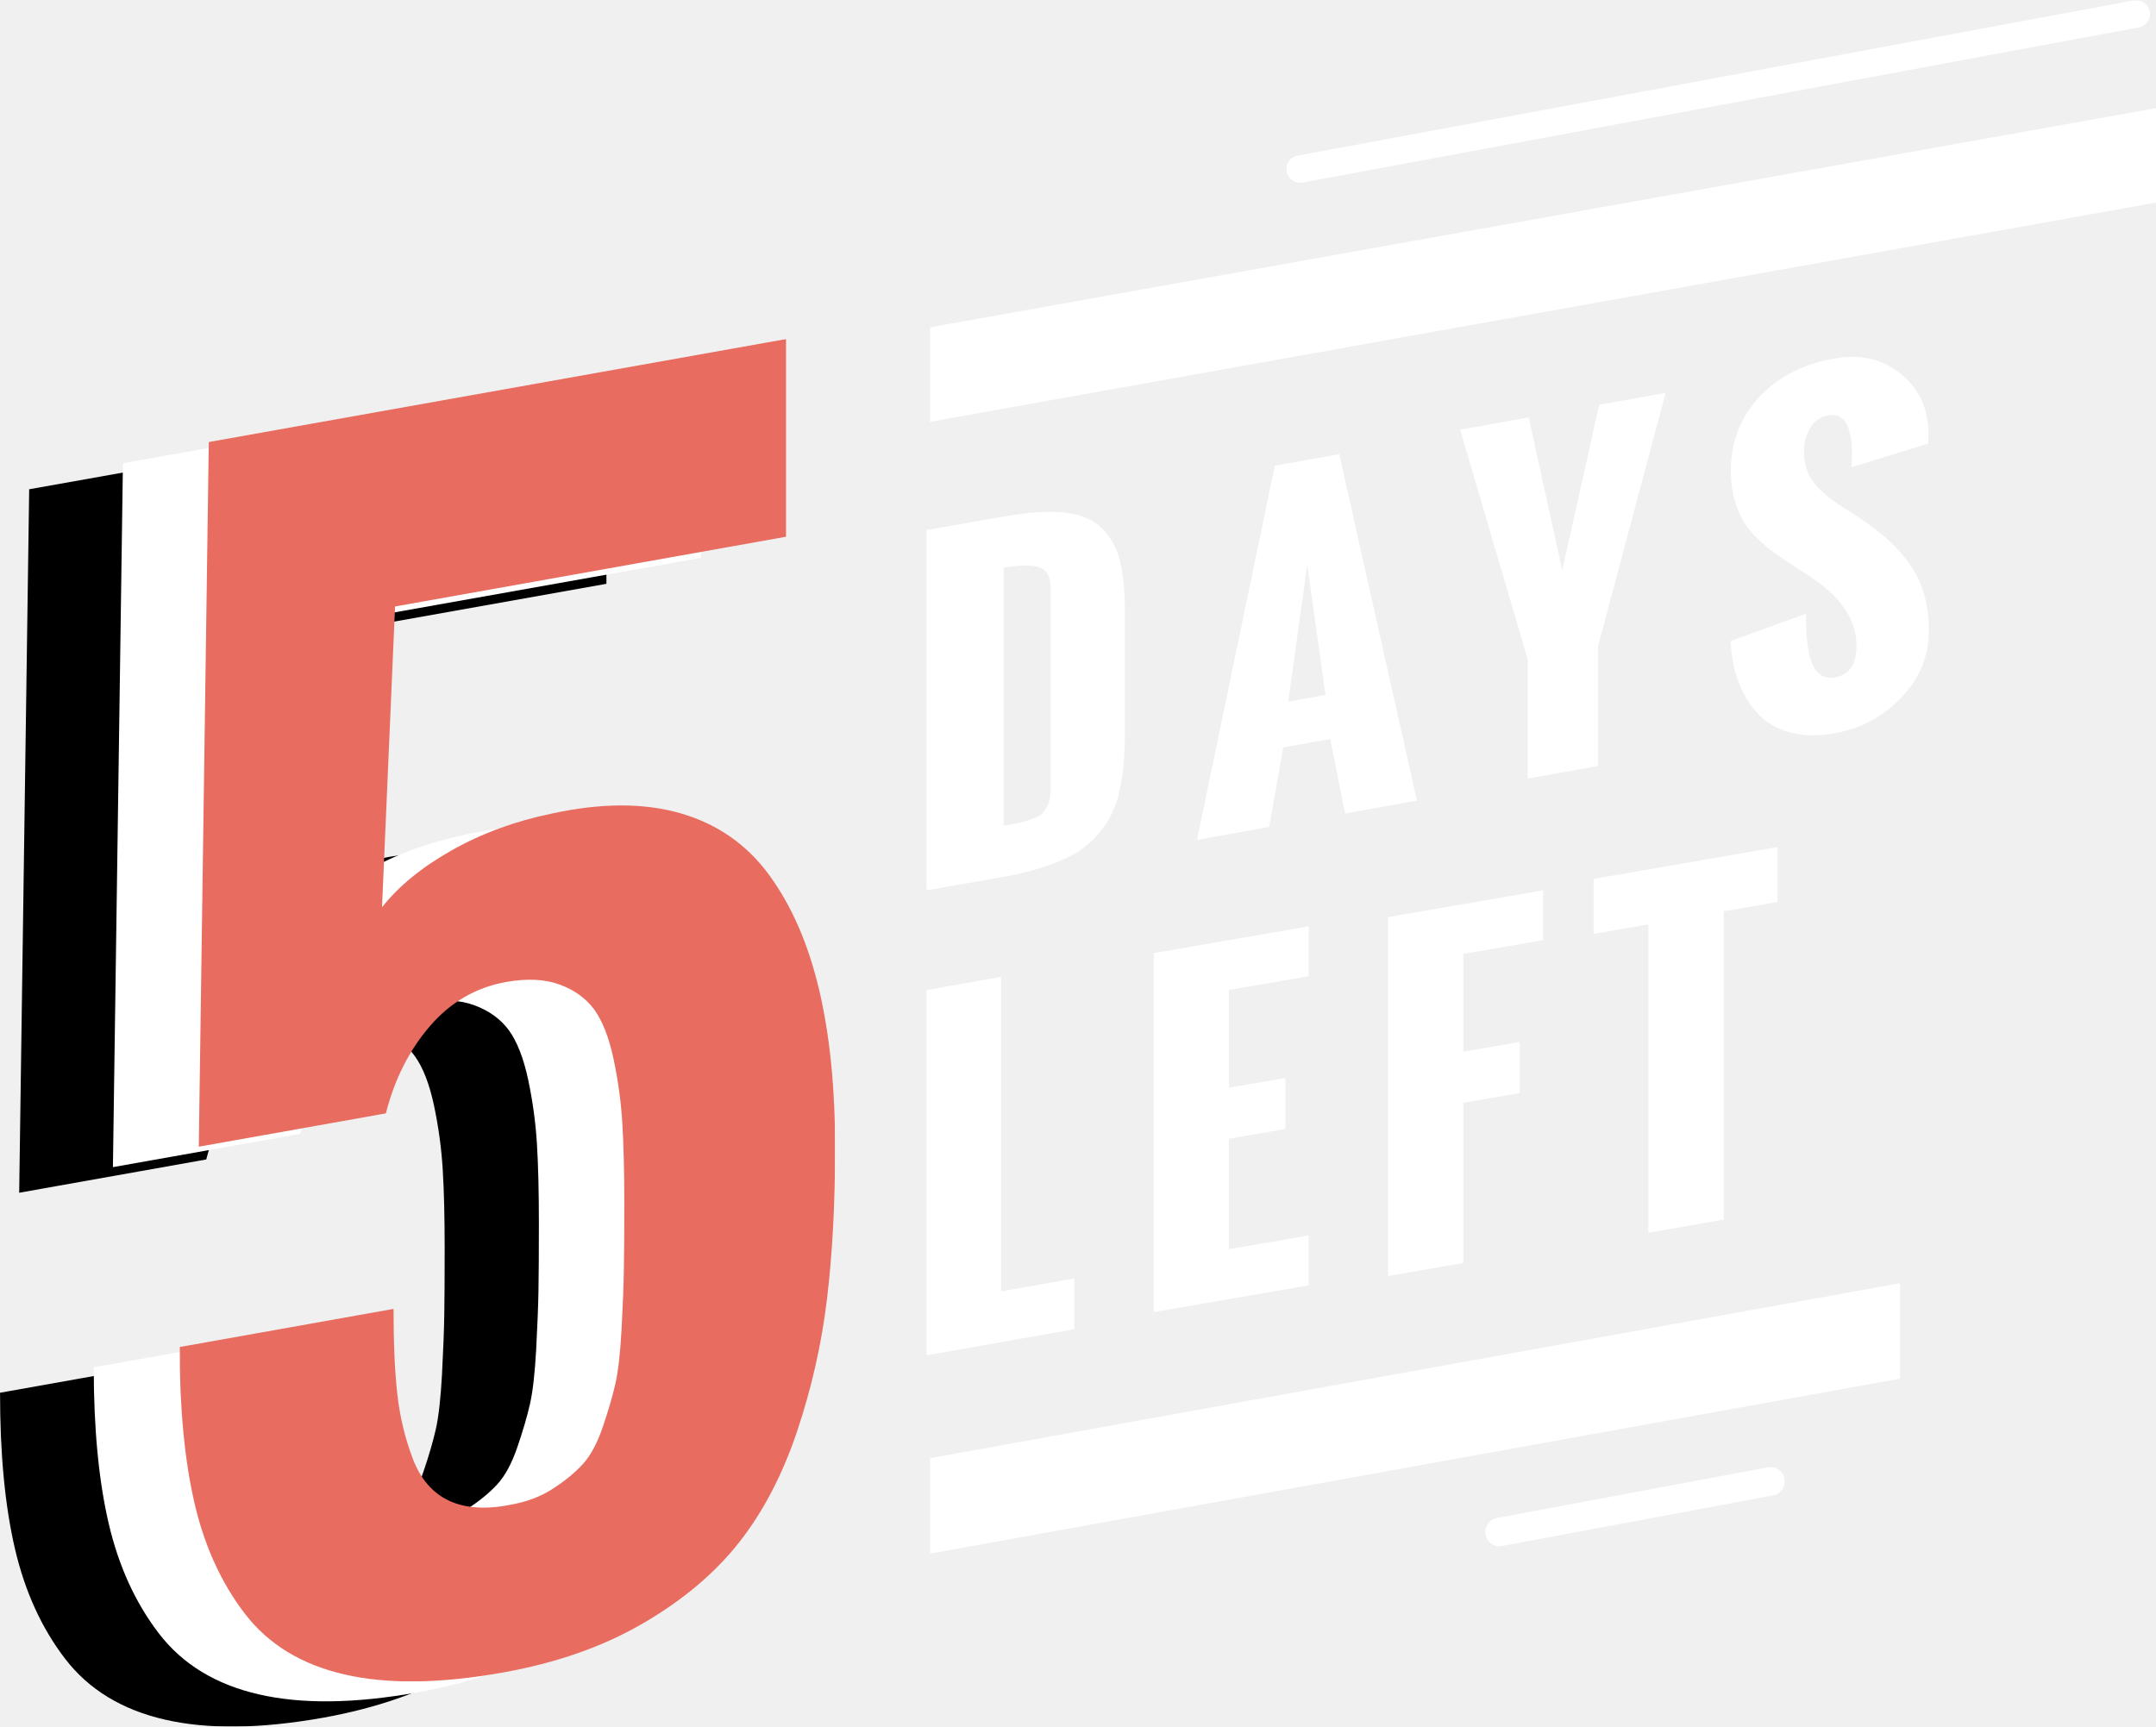
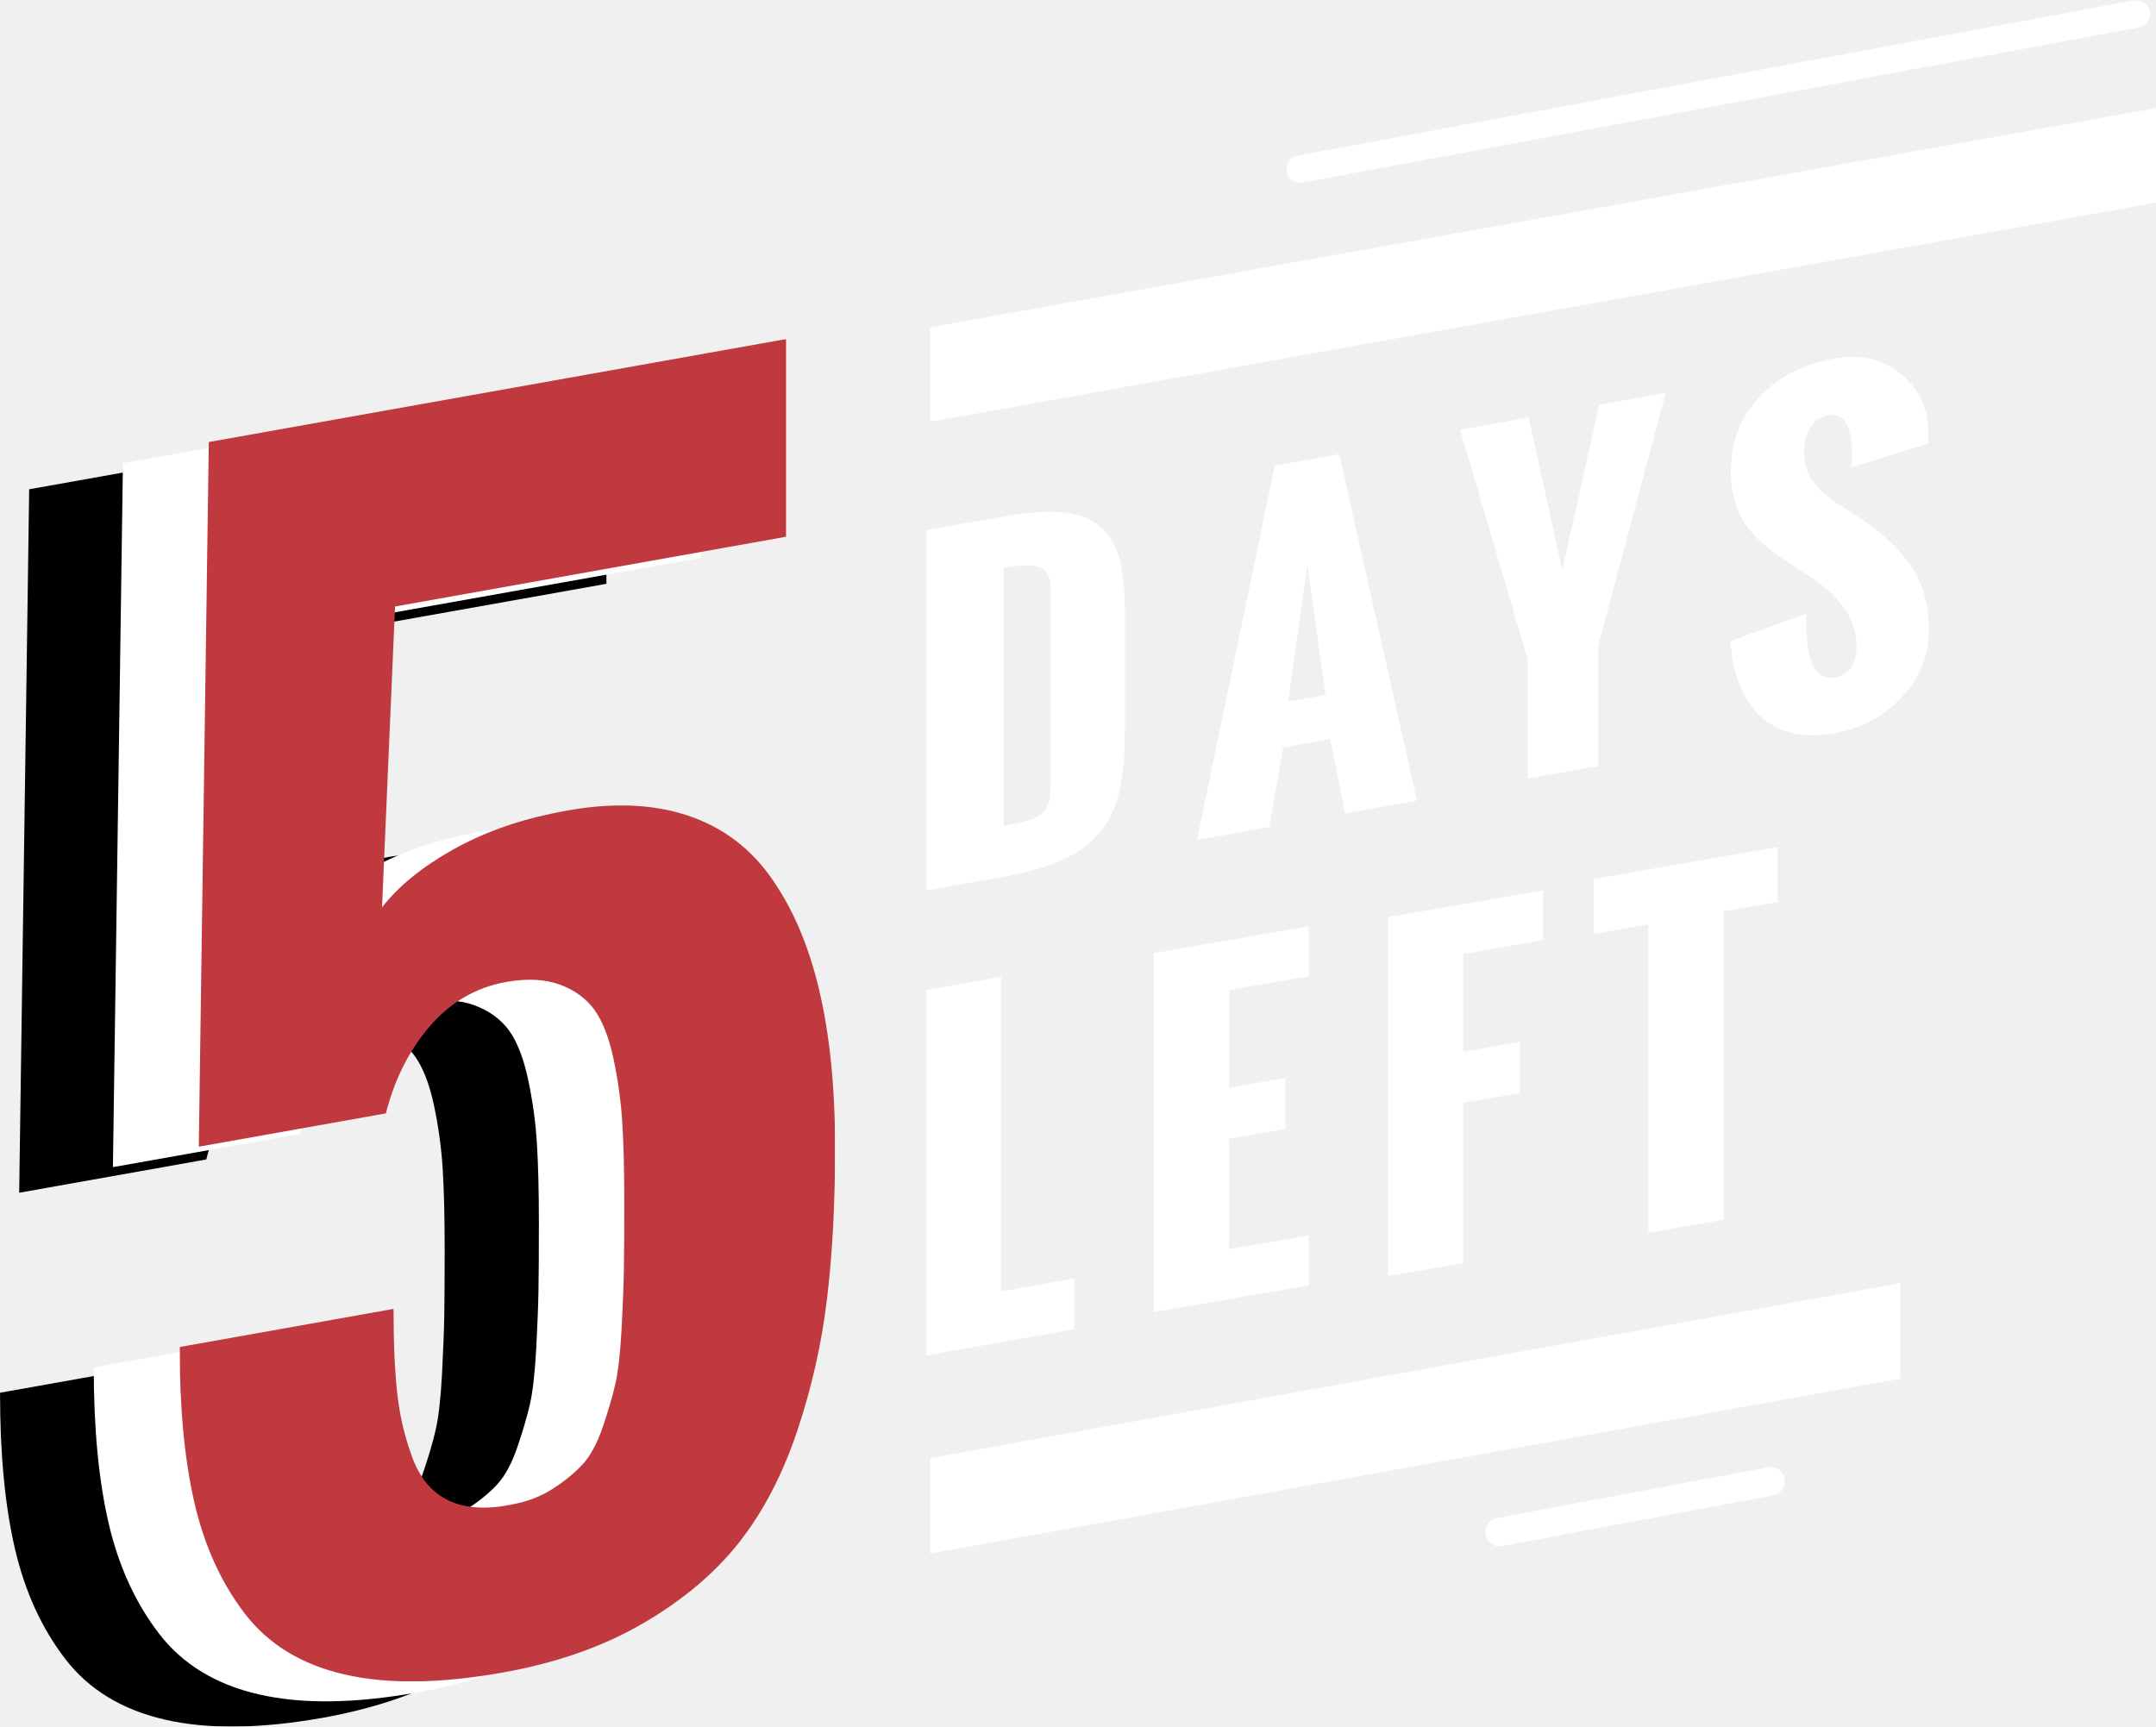
<svg xmlns="http://www.w3.org/2000/svg" xmlns:xlink="http://www.w3.org/1999/xlink" width="598px" height="479px" viewBox="0 0 598 479" version="1.1">
  <defs>
    <polygon id="path-1" points="0.8 0.082 240.366 0.082 240.366 50.694 0.8 50.694" />
    <polygon id="path-3" points="0.007 0.233 181.804 0.233 181.804 372 0.007 372" />
    <polygon id="path-5" points="0.825 0.072 182.62 0.072 182.62 372.474 0.825 372.474" />
  </defs>
  <g id="Page-2" stroke="none" stroke-width="1" fill="none" fill-rule="evenodd">
    <g id="Desktop-Copy-5" transform="translate(-223, -139)">
      <g id="Group" transform="translate(223, 139)">
        <g id="Group-33" transform="translate(257, 0)">
          <path d="M21.359,229.092 C23.314,228.755 24.874,228.458 25.997,228.193 C27.131,227.937 28.264,227.6 29.387,227.181 C30.521,226.752 31.353,226.323 31.883,225.853 C32.403,225.353 32.892,224.699 33.349,223.892 C33.797,223.075 34.098,222.135 34.223,221.082 C34.358,220.04 34.42,218.763 34.42,217.251 L34.42,163.434 C34.42,160.135 33.433,158.132 31.436,157.428 C29.429,156.682 26.07,156.723 21.359,157.519 L21.359,229.092 Z M0,247 L0,147.058 L21.255,143.319 C28.046,142.124 33.62,141.736 38.008,142.175 C42.407,142.625 45.839,143.994 48.355,146.302 C50.861,148.632 52.598,151.645 53.555,155.313 C54.522,159.011 55,163.812 55,169.778 L55,202.53 C55,206.096 54.886,209.212 54.667,211.888 C54.438,214.595 54.022,217.251 53.388,219.897 C52.775,222.553 51.912,224.842 50.84,226.783 C49.769,228.744 48.386,230.614 46.691,232.432 C44.996,234.24 42.948,235.803 40.566,237.121 C38.164,238.408 35.367,239.594 32.133,240.656 C28.919,241.678 25.207,242.577 21.027,243.312 L0,247 Z" id="Fill-8" fill="#FFFFFF" />
          <path d="M100.309,194.667 L110.64,192.807 L105.587,156.63 L100.309,194.667 Z M75,233 L96.592,129.198 L114.469,126 L136,222.109 L116.072,225.675 L111.978,205.027 L98.92,207.356 L95.03,229.424 L75,233 Z" id="Fill-10" fill="#FFFFFF" />
          <path d="M166.725,216 L166.725,182.899 L148,119.225 L167,115.796 L176.301,158.14 C177.453,153.124 179.174,145.458 181.456,135.213 C183.749,124.947 185.45,117.311 186.55,112.296 L205,109 L186.224,179.409 L186.224,212.51 L166.725,216 Z" id="Fill-12" fill="#FFFFFF" />
          <path d="M223,177.842 L243.934,170.257 C243.934,172.278 243.976,174.054 244.049,175.616 C244.122,177.158 244.31,178.812 244.643,180.578 C244.956,182.344 245.394,183.763 245.947,184.855 C246.489,185.927 247.261,186.774 248.263,187.377 C249.274,188 250.453,188.194 251.819,187.959 C255.887,187.244 257.932,184.345 257.932,179.24 C257.932,172.227 253.916,165.979 245.853,160.487 L239.449,156.281 C237.415,154.964 235.798,153.851 234.578,152.953 C233.357,152.075 231.939,150.819 230.291,149.206 C228.653,147.603 227.37,146.011 226.442,144.418 C225.514,142.826 224.721,140.835 224.064,138.497 C223.396,136.118 223.063,133.546 223.063,130.769 C223.063,122.673 225.691,115.813 230.948,110.157 C236.205,104.532 243.173,100.969 251.872,99.448 C259.079,98.172 265.233,99.622 270.292,103.777 C275.361,107.901 277.896,113.526 277.896,120.632 L277.833,121.367 L277.833,123.041 L256.513,129.636 C256.513,129.227 256.544,128.584 256.607,127.717 C256.659,126.839 256.68,126.124 256.68,125.562 C256.68,124.235 256.597,122.969 256.409,121.785 C256.221,120.591 255.898,119.427 255.47,118.284 C255.032,117.14 254.364,116.293 253.457,115.721 C252.55,115.149 251.454,115.007 250.161,115.221 C247.908,115.609 246.197,116.773 245.06,118.712 C243.934,120.662 243.36,122.806 243.36,125.175 C243.36,127.237 243.684,129.136 244.351,130.84 C245.008,132.535 246.02,134.036 247.366,135.383 C248.711,136.71 249.942,137.813 251.068,138.63 C252.205,139.477 253.718,140.488 255.616,141.652 C257.504,142.815 258.85,143.683 259.642,144.245 C262.542,146.246 264.993,148.195 267.006,150.043 C269.009,151.891 270.897,154.035 272.68,156.516 C274.464,158.986 275.799,161.732 276.675,164.815 C277.562,167.868 278,171.257 278,174.994 C278,181.997 275.455,188.173 270.354,193.523 C265.254,198.862 259.058,202.18 251.757,203.456 C247.032,204.283 242.828,204.17 239.167,203.098 C235.496,202.037 232.544,200.24 230.291,197.708 C228.048,195.176 226.306,192.246 225.107,188.898 C223.897,185.57 223.198,181.884 223,177.842" id="Fill-14" fill="#FFFFFF" />
          <polygon id="Fill-16" fill="#FFFFFF" points="0 376 0 274.667 20.678 271 20.678 358.267 41 354.673 41 368.76" />
          <polygon id="Fill-18" fill="#FFFFFF" points="63 364 63 264.42 106 257 106 270.832 83.847 274.648 83.847 301.772 99.532 299.065 99.532 313.223 83.847 315.93 83.847 346.565 106 342.749 106 356.591" />
          <polygon id="Fill-20" fill="#FFFFFF" points="128 354 128 254.43 171 247 171 260.832 148.852 264.648 148.852 291.772 164.531 289.065 164.531 303.243 148.852 305.94 148.852 350.397" />
          <polygon id="Fill-22" fill="#FFFFFF" points="200.188 342 200.188 256.445 185 259.082 185 243.848 236 235 236 250.234 221.119 252.809 221.119 338.354" />
          <polygon id="Fill-24" fill="#FFFFFF" points="341 56.203 1 117 1 90.807 341 30" />
          <polygon id="Fill-26" fill="#FFFFFF" points="270 382.477 1 431 1 404.533 270 356" />
          <g id="Group-30" transform="translate(99, 0)">
            <mask id="mask-2" fill="white">
              <use xlink:href="#path-1" />
            </mask>
            <g id="Clip-29" />
            <path d="M4.634,50.694 C2.823,50.694 1.217,49.419 0.867,47.593 C0.476,45.543 1.845,43.554 3.934,43.177 L235.822,0.122 C237.932,-0.173 239.888,1.112 240.299,3.172 C240.691,5.222 239.311,7.211 237.232,7.599 L5.334,50.643 C5.098,50.684 4.861,50.694 4.634,50.694" id="Fill-28" fill="#FFFFFF" mask="url(#mask-2)" />
          </g>
          <path d="M158.836,429 C157.011,429 155.393,427.651 155.063,425.738 C154.682,423.602 156.063,421.531 158.156,421.148 L233.474,407.059 C235.566,406.687 237.566,408.101 237.937,410.236 C238.318,412.404 236.927,414.454 234.845,414.847 L159.516,428.926 C159.289,428.968 159.052,429 158.836,429" id="Fill-31" fill="#FFFFFF" />
        </g>
        <g id="Group-9" transform="translate(0, 94)">
          <g id="Group-3" transform="translate(0, 13)">
            <mask id="mask-4" fill="white">
              <use xlink:href="#path-3" />
            </mask>
            <g id="Clip-2" />
            <path d="M89.524,369.562 C72.23,372.624 57.633,372.815 45.731,370.068 C33.819,367.33 24.604,361.702 18.084,353.213 C11.564,344.724 6.918,334.556 4.156,322.709 C1.393,310.891 0.007,296.431 0.007,279.385 L59.334,268.817 C59.334,278.412 59.688,286.301 60.395,292.51 C61.103,298.739 62.527,304.643 64.649,310.252 C66.772,315.86 70.108,319.752 74.639,321.898 C79.171,324.054 84.926,324.445 91.866,323.062 C96.254,322.27 100.116,320.811 103.452,318.674 C106.789,316.528 109.551,314.277 111.74,311.902 C113.939,309.546 115.813,306.084 117.381,301.486 C118.939,296.936 120.105,292.92 120.889,289.468 C121.663,286.015 122.227,280.978 122.591,274.378 C122.935,267.739 123.155,262.331 123.222,258.076 C123.298,253.832 123.336,247.632 123.336,239.448 C123.336,230.587 123.155,223.223 122.791,217.357 C122.438,211.51 121.625,205.596 120.363,199.625 C119.082,193.654 117.304,189.094 115.048,185.985 C112.773,182.856 109.59,180.548 105.479,179.022 C101.359,177.486 96.397,177.248 90.585,178.278 C82.22,179.775 75.175,183.839 69.429,190.516 C63.693,197.164 59.611,205.224 57.212,214.667 L5.322,223.9 L8.094,28.734 L168.2,0.233 L168.2,54.964 L59.755,74.28 L56.141,157.57 C60.816,151.675 67.307,146.4 75.595,141.745 C83.884,137.1 93.07,133.743 103.137,131.663 C116.884,128.659 128.862,128.63 139.072,131.606 C149.281,134.572 157.455,140.305 163.621,148.785 C169.787,157.274 174.366,167.776 177.339,180.271 C180.312,192.786 181.804,207.408 181.804,224.186 C181.804,239.686 181.058,253.632 179.567,266.003 C178.085,278.393 175.332,290.622 171.278,302.678 C167.235,314.754 161.843,325.046 155.122,333.564 C148.383,342.091 139.492,349.56 128.432,355.97 C117.381,362.37 104.418,366.901 89.524,369.562" id="Fill-1" fill="#000000" mask="url(#mask-4)" />
          </g>
          <path d="M115.617,375.548 C98.304,378.63 83.69,378.812 71.775,376.063 C59.85,373.324 50.625,367.702 44.098,359.198 C37.571,350.694 32.919,340.539 30.154,328.685 C27.388,316.85 26,302.381 26,285.334 L85.394,274.759 C85.394,284.351 85.748,292.235 86.456,298.467 C87.164,304.681 88.59,310.598 90.715,316.21 C92.84,321.823 96.18,325.717 100.716,327.864 C105.252,330.012 111.014,330.412 117.962,329.019 C122.355,328.246 126.221,326.786 129.561,324.638 C132.901,322.491 135.667,320.229 137.859,317.871 C140.06,315.504 141.936,312.04 143.505,307.449 C145.065,302.887 146.233,298.868 147.018,295.413 C147.793,291.949 148.357,286.928 148.721,280.305 C149.066,273.681 149.286,268.25 149.353,264.003 C149.429,259.765 149.468,253.561 149.468,245.372 C149.468,236.506 149.286,229.118 148.922,223.268 C148.568,217.417 147.754,211.499 146.491,205.506 C145.209,199.54 143.429,194.988 141.17,191.857 C138.892,188.746 135.705,186.417 131.59,184.89 C127.465,183.372 122.498,183.134 116.679,184.145 C108.305,185.653 101.252,189.729 95.5,196.391 C89.758,203.062 85.671,211.108 83.269,220.567 L31.321,229.796 L34.097,34.519 L194.381,6 L194.381,60.765 L85.815,80.093 L82.197,163.444 C86.877,157.536 93.376,152.258 101.673,147.6 C109.971,142.952 119.168,139.592 129.245,137.512 C143.008,134.505 154.999,134.476 165.22,137.454 C175.442,140.423 183.624,146.159 189.797,154.644 C195.97,163.138 200.554,173.646 203.531,186.159 C206.507,198.662 208,213.303 208,230.082 C208,245.592 207.254,259.555 205.761,271.944 C204.277,284.342 201.521,296.568 197.463,308.642 C193.415,320.706 188.017,331.004 181.289,339.527 C174.542,348.069 165.641,355.543 154.569,361.947 C143.505,368.37 130.528,372.894 115.617,375.548" id="Fill-4" fill="#FFFFFF" />
          <g id="Group-8" transform="translate(49, 0)">
            <mask id="mask-6" fill="white">
              <use xlink:href="#path-5" />
            </mask>
            <g id="Clip-7" />
-             <path d="M90.342,370.022 C73.049,373.099 58.451,373.29 46.549,370.538 C34.638,367.796 25.423,362.177 18.903,353.664 C12.383,345.141 7.737,334.985 4.974,323.118 C2.212,311.26 0.825,296.775 0.825,279.701 L60.153,269.124 C60.153,278.736 60.507,286.619 61.214,292.867 C61.921,299.087 63.346,305.011 65.468,310.62 C67.59,316.238 70.927,320.137 75.458,322.296 C79.989,324.436 85.744,324.838 92.685,323.443 C97.072,322.659 100.935,321.216 104.271,319.057 C107.607,316.917 110.37,314.652 112.559,312.292 C114.758,309.913 116.632,306.445 118.199,301.858 C119.758,297.282 120.924,293.259 121.708,289.8 C122.482,286.341 123.046,281.297 123.409,274.675 C123.754,268.035 123.973,262.617 124.04,258.356 C124.117,254.123 124.155,247.893 124.155,239.714 C124.155,230.828 123.973,223.433 123.61,217.576 C123.257,211.719 122.444,205.795 121.182,199.795 C119.901,193.823 118.123,189.265 115.867,186.141 C113.592,183.026 110.408,180.685 106.298,179.166 C102.177,177.647 97.216,177.389 91.404,178.421 C83.039,179.921 75.993,184.01 70.248,190.67 C64.512,197.349 60.43,205.403 58.031,214.882 L6.141,224.121 L8.913,28.631 L169.019,0.072 L169.019,54.906 L60.574,74.255 L56.96,157.696 C61.635,151.772 68.126,146.489 76.414,141.836 C84.702,137.173 93.889,133.81 103.955,131.727 C117.702,128.717 129.681,128.698 139.89,131.669 C150.1,134.65 158.274,140.393 164.44,148.887 C170.606,157.381 175.185,167.901 178.158,180.427 C181.131,192.944 182.622,207.62 182.622,224.408 C182.622,239.934 181.877,253.922 180.385,266.315 C178.904,278.717 176.15,290.966 172.097,303.053 C168.053,315.13 162.662,325.439 155.941,333.981 C149.202,342.514 140.311,349.995 129.25,356.416 C118.199,362.846 105.236,367.385 90.342,370.022" id="Fill-6" fill="#E86C60" mask="url(#mask-6)" />
+             <path d="M90.342,370.022 C73.049,373.099 58.451,373.29 46.549,370.538 C34.638,367.796 25.423,362.177 18.903,353.664 C12.383,345.141 7.737,334.985 4.974,323.118 C2.212,311.26 0.825,296.775 0.825,279.701 L60.153,269.124 C60.153,278.736 60.507,286.619 61.214,292.867 C61.921,299.087 63.346,305.011 65.468,310.62 C67.59,316.238 70.927,320.137 75.458,322.296 C79.989,324.436 85.744,324.838 92.685,323.443 C97.072,322.659 100.935,321.216 104.271,319.057 C107.607,316.917 110.37,314.652 112.559,312.292 C114.758,309.913 116.632,306.445 118.199,301.858 C119.758,297.282 120.924,293.259 121.708,289.8 C122.482,286.341 123.046,281.297 123.409,274.675 C123.754,268.035 123.973,262.617 124.04,258.356 C124.117,254.123 124.155,247.893 124.155,239.714 C124.155,230.828 123.973,223.433 123.61,217.576 C123.257,211.719 122.444,205.795 121.182,199.795 C119.901,193.823 118.123,189.265 115.867,186.141 C113.592,183.026 110.408,180.685 106.298,179.166 C102.177,177.647 97.216,177.389 91.404,178.421 C83.039,179.921 75.993,184.01 70.248,190.67 C64.512,197.349 60.43,205.403 58.031,214.882 L6.141,224.121 L8.913,28.631 L169.019,0.072 L169.019,54.906 L60.574,74.255 L56.96,157.696 C61.635,151.772 68.126,146.489 76.414,141.836 C84.702,137.173 93.889,133.81 103.955,131.727 C117.702,128.717 129.681,128.698 139.89,131.669 C150.1,134.65 158.274,140.393 164.44,148.887 C170.606,157.381 175.185,167.901 178.158,180.427 C181.131,192.944 182.622,207.62 182.622,224.408 C182.622,239.934 181.877,253.922 180.385,266.315 C178.904,278.717 176.15,290.966 172.097,303.053 C168.053,315.13 162.662,325.439 155.941,333.981 C149.202,342.514 140.311,349.995 129.25,356.416 C118.199,362.846 105.236,367.385 90.342,370.022" id="Fill-6" fill="#BF393F" mask="url(#mask-6)" />
          </g>
        </g>
      </g>
    </g>
  </g>
</svg>
